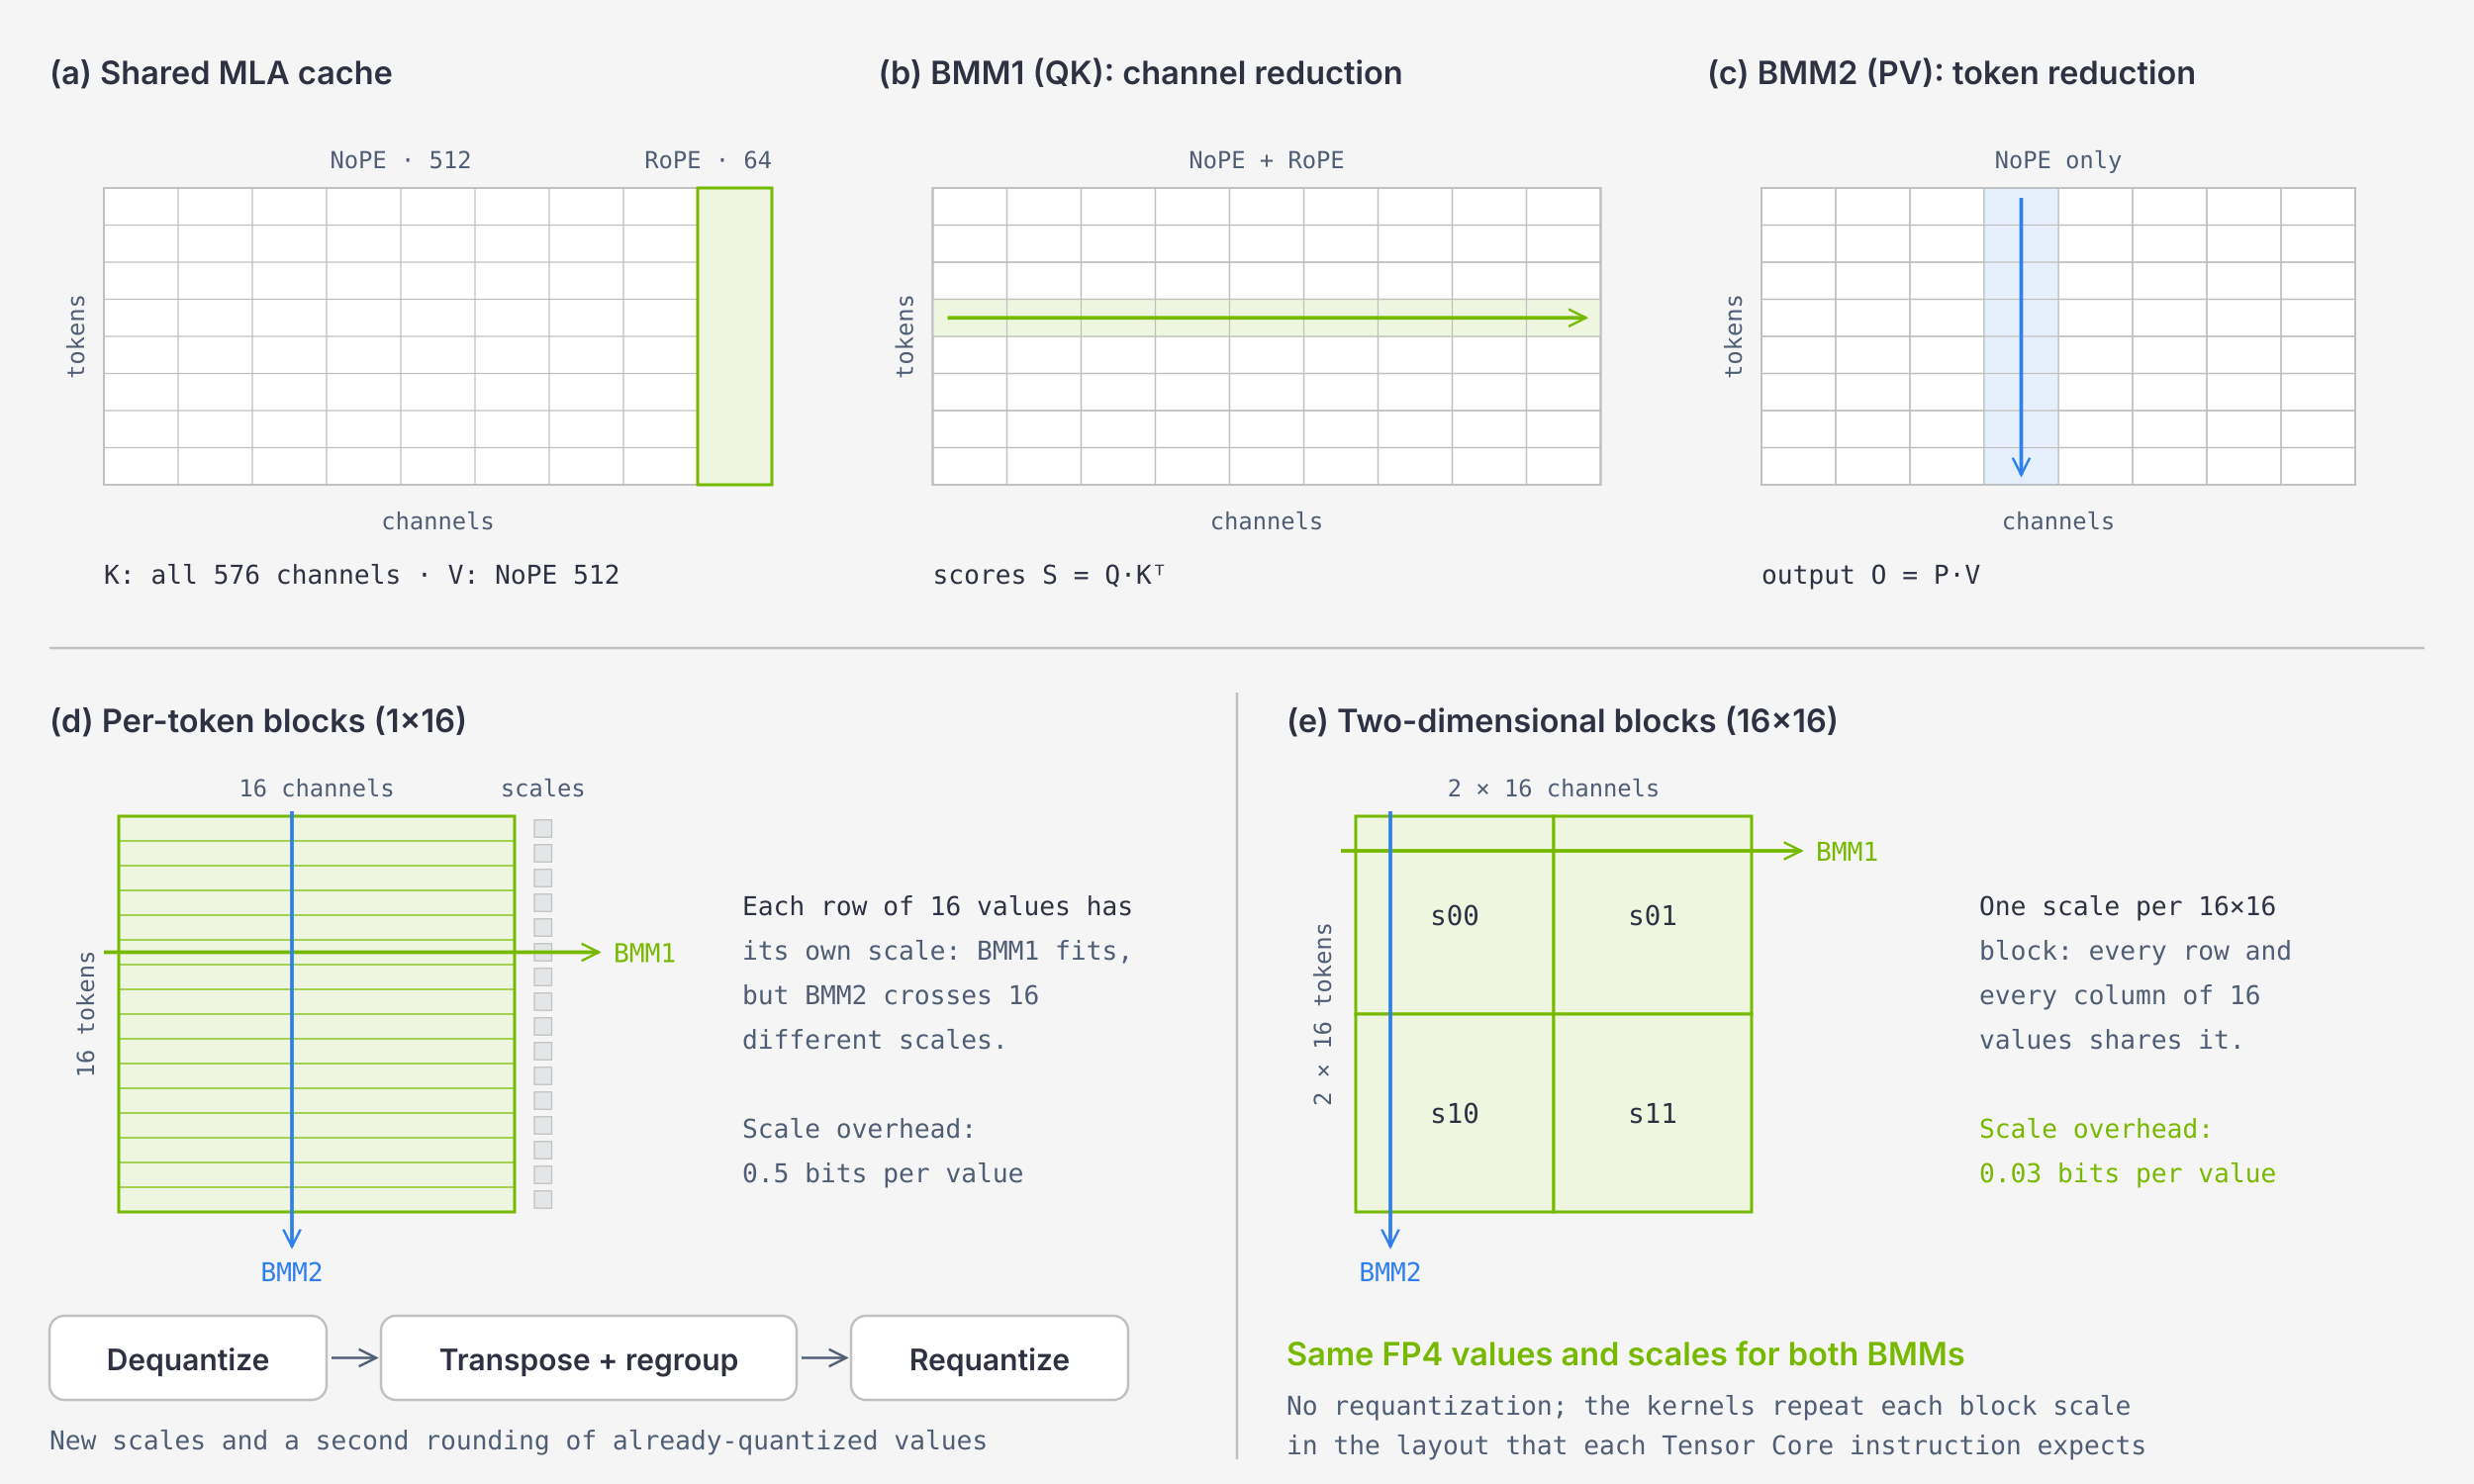
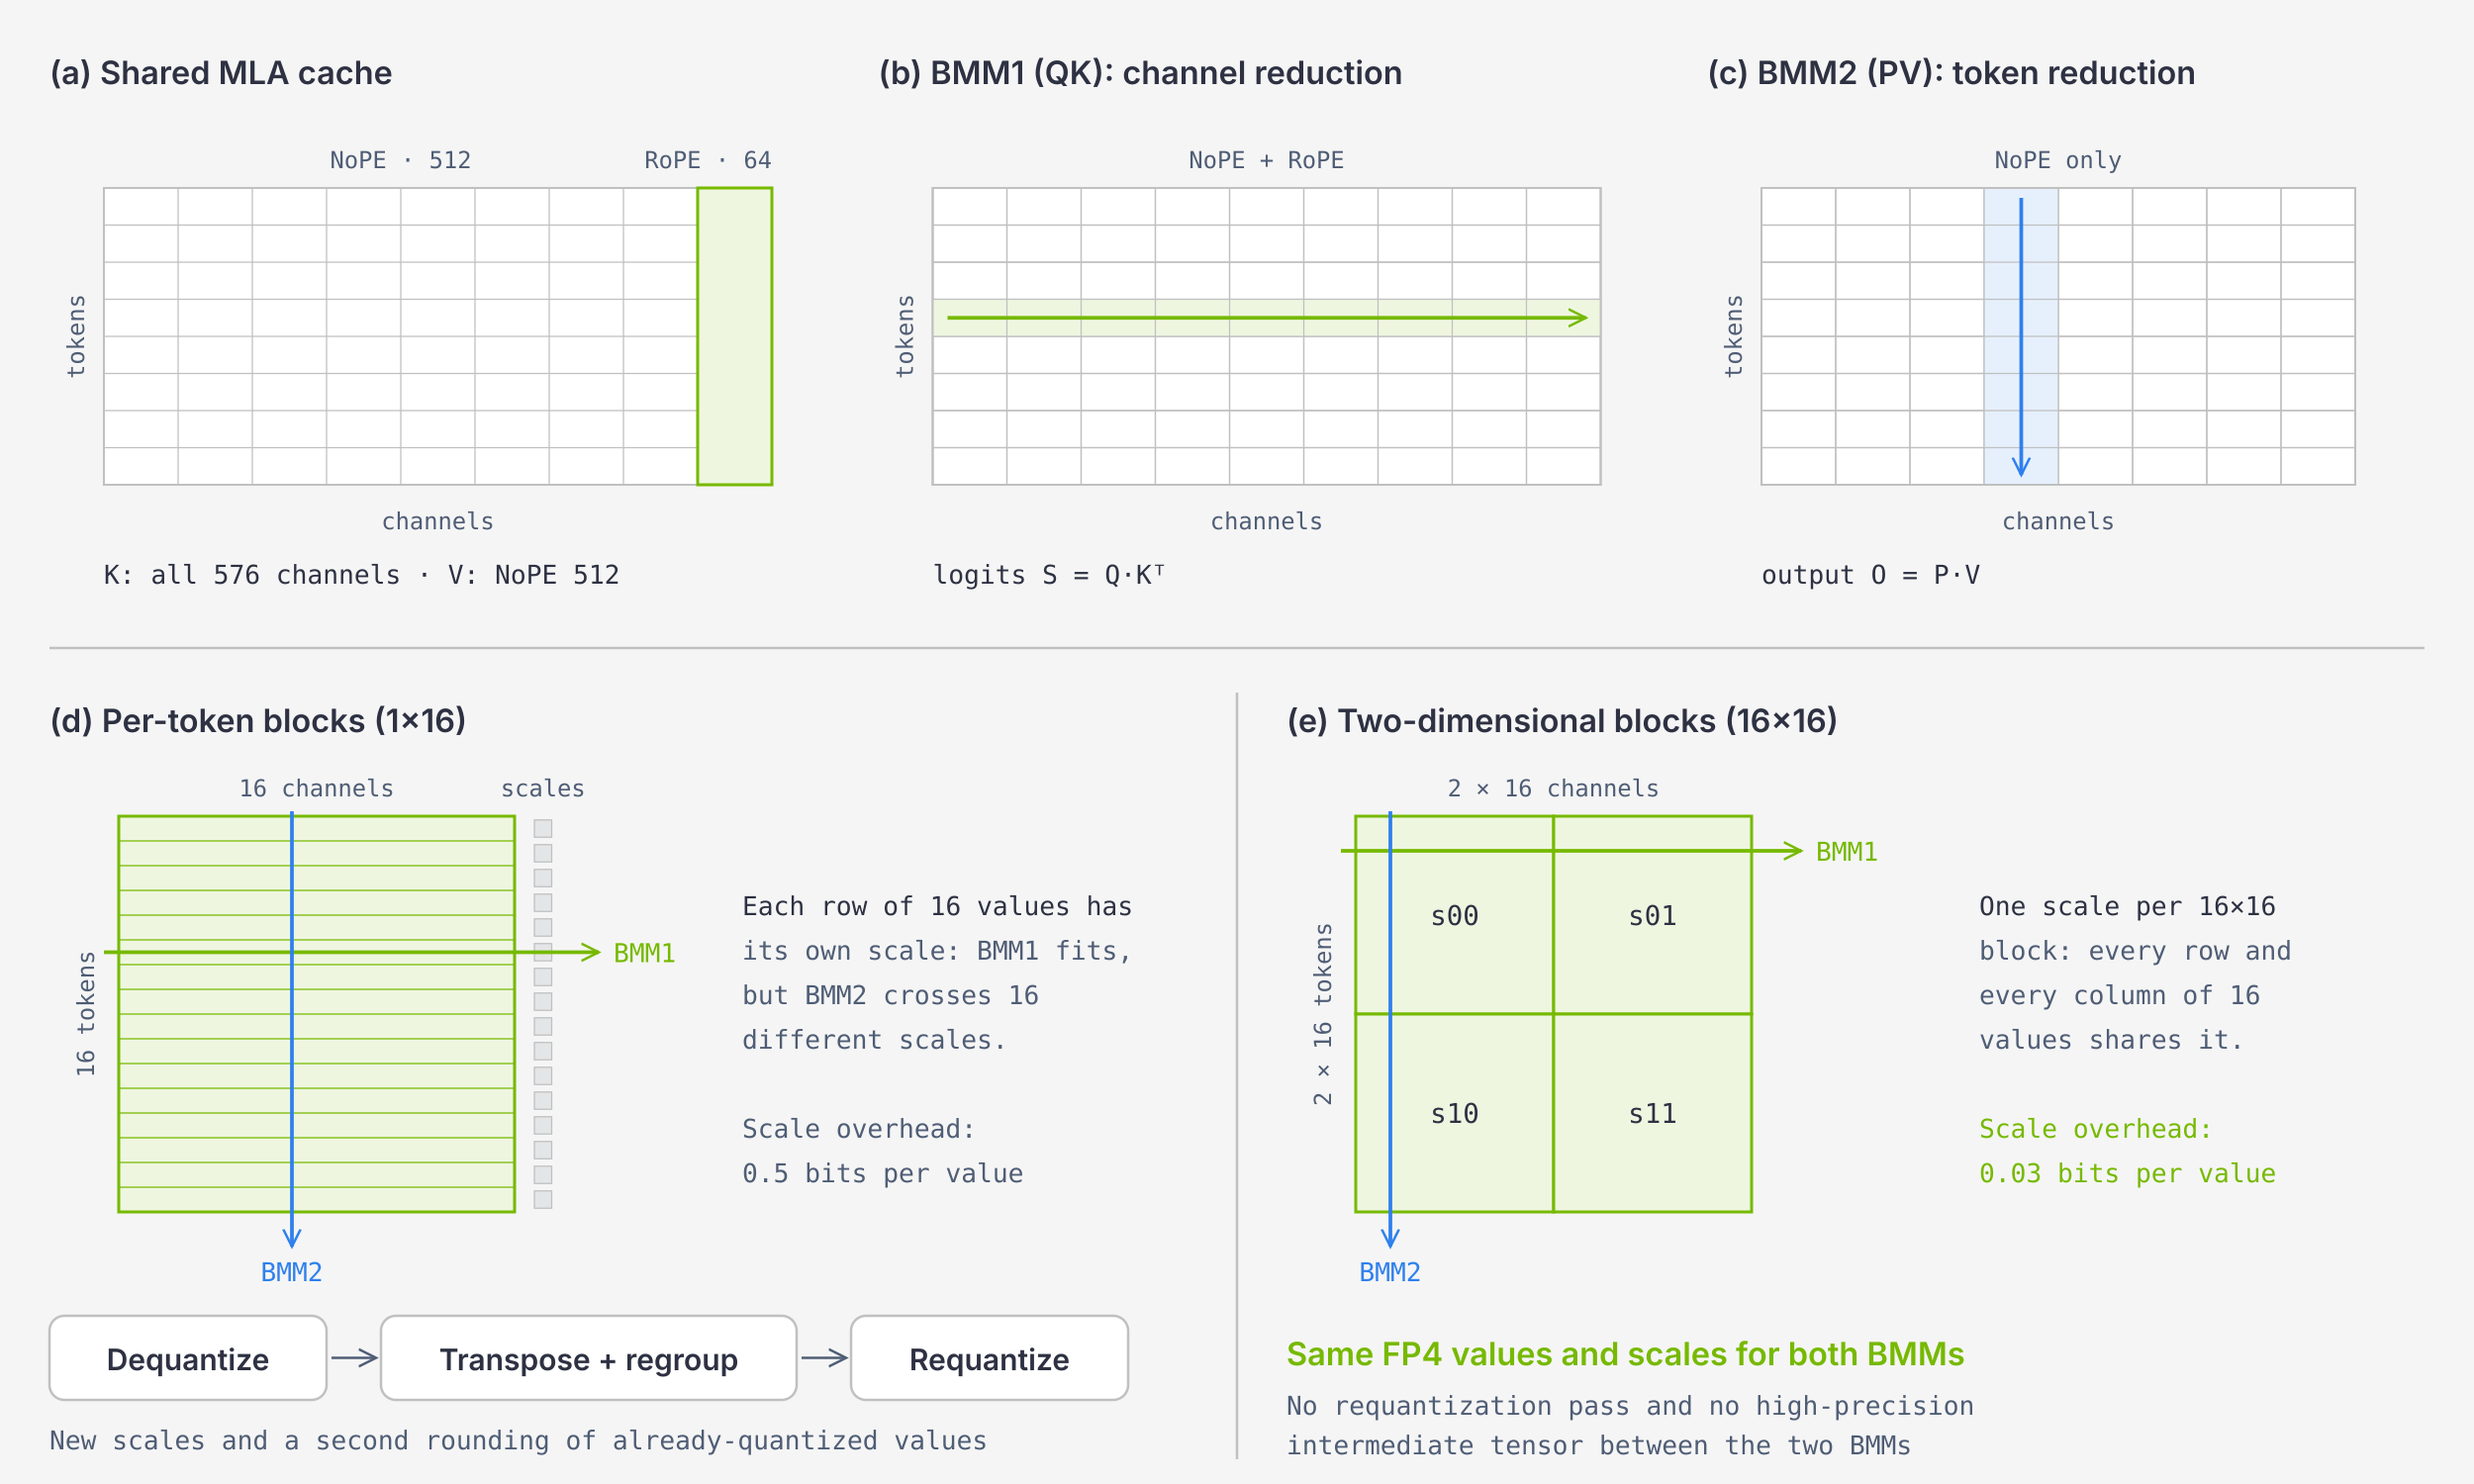
<svg xmlns="http://www.w3.org/2000/svg" viewBox="0 0 1000 600" width="1000" height="600">
  <defs>
    <marker id="ah" markerWidth="8" markerHeight="8" refX="7" refY="4" orient="auto" markerUnits="userSpaceOnUse">
      <path d="M0,0.5 L7,4 L0,7.5" fill="none" stroke="#4f5d75" stroke-width="1" />
    </marker>
    <marker id="ahg" markerWidth="8" markerHeight="8" refX="7" refY="4" orient="auto" markerUnits="userSpaceOnUse">
      <path d="M0,0.5 L7,4 L0,7.5" fill="none" stroke="#76B900" stroke-width="1" />
    </marker>
    <marker id="ahb" markerWidth="8" markerHeight="8" refX="7" refY="4" orient="auto" markerUnits="userSpaceOnUse">
      <path d="M0,0.5 L7,4 L0,7.5" fill="none" stroke="#2F80ED" stroke-width="1" />
    </marker>
    <marker id="ahi" markerWidth="8" markerHeight="8" refX="7" refY="4" orient="auto" markerUnits="userSpaceOnUse">
      <path d="M0,0.5 L7,4 L0,7.5" fill="none" stroke="#2d3142" stroke-width="1" />
    </marker>
  </defs>
  <rect width="1000" height="600" fill="#f5f5f5" />
  <text x="20" y="34" font-family="'Geist','Inter',system-ui,-apple-system,'Segoe UI',sans-serif" font-size="13" font-weight="600" fill="#2d3142" text-anchor="start">(a) Shared MLA cache</text>
  <rect x="42" y="76" width="270" height="120" fill="#ffffff" stroke="#bfc0c0" stroke-width="0.8" />
  <line x1="72" y1="76" x2="72" y2="196" stroke="#bfc0c0" stroke-width="0.5" />
  <line x1="102" y1="76" x2="102" y2="196" stroke="#bfc0c0" stroke-width="0.5" />
  <line x1="132" y1="76" x2="132" y2="196" stroke="#bfc0c0" stroke-width="0.5" />
  <line x1="162" y1="76" x2="162" y2="196" stroke="#bfc0c0" stroke-width="0.5" />
  <line x1="192" y1="76" x2="192" y2="196" stroke="#bfc0c0" stroke-width="0.5" />
  <line x1="222" y1="76" x2="222" y2="196" stroke="#bfc0c0" stroke-width="0.5" />
  <line x1="252" y1="76" x2="252" y2="196" stroke="#bfc0c0" stroke-width="0.5" />
  <line x1="282" y1="76" x2="282" y2="196" stroke="#bfc0c0" stroke-width="0.5" />
  <line x1="42" y1="91" x2="312" y2="91" stroke="#bfc0c0" stroke-width="0.5" />
  <line x1="42" y1="106" x2="312" y2="106" stroke="#bfc0c0" stroke-width="0.5" />
  <line x1="42" y1="121" x2="312" y2="121" stroke="#bfc0c0" stroke-width="0.5" />
  <line x1="42" y1="136" x2="312" y2="136" stroke="#bfc0c0" stroke-width="0.5" />
  <line x1="42" y1="151" x2="312" y2="151" stroke="#bfc0c0" stroke-width="0.5" />
  <line x1="42" y1="166" x2="312" y2="166" stroke="#bfc0c0" stroke-width="0.5" />
  <line x1="42" y1="181" x2="312" y2="181" stroke="#bfc0c0" stroke-width="0.5" />
  <text x="34" y="136" font-family="'Geist Mono','SFMono-Regular',Menlo,Consolas,monospace" font-size="9.5" font-weight="500" fill="#4f5d75" text-anchor="middle" transform="rotate(-90 34 136)">tokens</text>
  <text x="177" y="214" font-family="'Geist Mono','SFMono-Regular',Menlo,Consolas,monospace" font-size="9.5" font-weight="500" fill="#4f5d75" text-anchor="middle">channels</text>
  <rect x="282" y="76" width="30" height="120" fill="#eef6e0" stroke="#76B900" stroke-width="1.2" />
  <text x="162" y="68" font-family="'Geist Mono','SFMono-Regular',Menlo,Consolas,monospace" font-size="9.5" font-weight="500" fill="#4f5d75" text-anchor="middle">NoPE · 512</text>
  <text x="312" y="68" font-family="'Geist Mono','SFMono-Regular',Menlo,Consolas,monospace" font-size="9.5" font-weight="500" fill="#4f5d75" text-anchor="end">RoPE · 64</text>
  <text x="42" y="236" font-family="'Geist Mono','SFMono-Regular',Menlo,Consolas,monospace" font-size="10.5" font-weight="500" fill="#2d3142" text-anchor="start">K: all 576 channels · V: NoPE 512</text>
  <text x="355" y="34" font-family="'Geist','Inter',system-ui,-apple-system,'Segoe UI',sans-serif" font-size="13" font-weight="600" fill="#2d3142" text-anchor="start">(b) BMM1 (QK): channel reduction</text>
  <rect x="377" y="76" width="270" height="120" fill="#ffffff" stroke="#bfc0c0" stroke-width="0.8" />
  <line x1="407" y1="76" x2="407" y2="196" stroke="#bfc0c0" stroke-width="0.5" />
  <line x1="437" y1="76" x2="437" y2="196" stroke="#bfc0c0" stroke-width="0.5" />
  <line x1="467" y1="76" x2="467" y2="196" stroke="#bfc0c0" stroke-width="0.5" />
  <line x1="497" y1="76" x2="497" y2="196" stroke="#bfc0c0" stroke-width="0.5" />
  <line x1="527" y1="76" x2="527" y2="196" stroke="#bfc0c0" stroke-width="0.5" />
  <line x1="557" y1="76" x2="557" y2="196" stroke="#bfc0c0" stroke-width="0.5" />
  <line x1="587" y1="76" x2="587" y2="196" stroke="#bfc0c0" stroke-width="0.5" />
  <line x1="617" y1="76" x2="617" y2="196" stroke="#bfc0c0" stroke-width="0.5" />
  <line x1="377" y1="91" x2="647" y2="91" stroke="#bfc0c0" stroke-width="0.5" />
  <line x1="377" y1="106" x2="647" y2="106" stroke="#bfc0c0" stroke-width="0.5" />
  <line x1="377" y1="121" x2="647" y2="121" stroke="#bfc0c0" stroke-width="0.5" />
  <line x1="377" y1="136" x2="647" y2="136" stroke="#bfc0c0" stroke-width="0.5" />
  <line x1="377" y1="151" x2="647" y2="151" stroke="#bfc0c0" stroke-width="0.5" />
  <line x1="377" y1="166" x2="647" y2="166" stroke="#bfc0c0" stroke-width="0.5" />
  <line x1="377" y1="181" x2="647" y2="181" stroke="#bfc0c0" stroke-width="0.5" />
  <text x="369" y="136" font-family="'Geist Mono','SFMono-Regular',Menlo,Consolas,monospace" font-size="9.5" font-weight="500" fill="#4f5d75" text-anchor="middle" transform="rotate(-90 369 136)">tokens</text>
  <text x="512" y="214" font-family="'Geist Mono','SFMono-Regular',Menlo,Consolas,monospace" font-size="9.5" font-weight="500" fill="#4f5d75" text-anchor="middle">channels</text>
  <rect x="377" y="121" width="270" height="15" fill="#eef6e0" stroke="none" stroke-width="1" />
  <rect x="377" y="76" width="270" height="120" fill="none" stroke="#bfc0c0" stroke-width="0.8" />
  <line x1="407" y1="76" x2="407" y2="196" stroke="#bfc0c0" stroke-width="0.5" />
  <line x1="437" y1="76" x2="437" y2="196" stroke="#bfc0c0" stroke-width="0.5" />
  <line x1="467" y1="76" x2="467" y2="196" stroke="#bfc0c0" stroke-width="0.5" />
  <line x1="497" y1="76" x2="497" y2="196" stroke="#bfc0c0" stroke-width="0.5" />
  <line x1="527" y1="76" x2="527" y2="196" stroke="#bfc0c0" stroke-width="0.5" />
  <line x1="557" y1="76" x2="557" y2="196" stroke="#bfc0c0" stroke-width="0.5" />
  <line x1="587" y1="76" x2="587" y2="196" stroke="#bfc0c0" stroke-width="0.5" />
  <line x1="617" y1="76" x2="617" y2="196" stroke="#bfc0c0" stroke-width="0.5" />
  <line x1="377" y1="91" x2="647" y2="91" stroke="#bfc0c0" stroke-width="0.5" />
  <line x1="377" y1="106" x2="647" y2="106" stroke="#bfc0c0" stroke-width="0.5" />
  <line x1="377" y1="121" x2="647" y2="121" stroke="#bfc0c0" stroke-width="0.5" />
  <line x1="377" y1="136" x2="647" y2="136" stroke="#bfc0c0" stroke-width="0.5" />
  <line x1="377" y1="151" x2="647" y2="151" stroke="#bfc0c0" stroke-width="0.5" />
  <line x1="377" y1="166" x2="647" y2="166" stroke="#bfc0c0" stroke-width="0.5" />
  <line x1="377" y1="181" x2="647" y2="181" stroke="#bfc0c0" stroke-width="0.5" />
  <path d="M383,128.5 L641,128.5" fill="none" stroke="#76B900" stroke-width="1.5" marker-end="url(#ahg)" />
  <text x="512" y="68" font-family="'Geist Mono','SFMono-Regular',Menlo,Consolas,monospace" font-size="9.5" font-weight="500" fill="#4f5d75" text-anchor="middle">NoPE + RoPE</text>
-   <text x="377" y="236" font-family="'Geist Mono','SFMono-Regular',Menlo,Consolas,monospace" font-size="10.5" font-weight="500" fill="#2d3142" text-anchor="start">scores S = Q·Kᵀ</text>
+   <text x="377" y="236" font-family="'Geist Mono','SFMono-Regular',Menlo,Consolas,monospace" font-size="10.5" font-weight="500" fill="#2d3142" text-anchor="start">logits S = Q·Kᵀ</text>
  <text x="690" y="34" font-family="'Geist','Inter',system-ui,-apple-system,'Segoe UI',sans-serif" font-size="13" font-weight="600" fill="#2d3142" text-anchor="start">(c) BMM2 (PV): token reduction</text>
  <rect x="712" y="76" width="240" height="120" fill="#ffffff" stroke="#bfc0c0" stroke-width="0.8" />
  <line x1="742" y1="76" x2="742" y2="196" stroke="#bfc0c0" stroke-width="0.5" />
  <line x1="772" y1="76" x2="772" y2="196" stroke="#bfc0c0" stroke-width="0.5" />
  <line x1="802" y1="76" x2="802" y2="196" stroke="#bfc0c0" stroke-width="0.5" />
  <line x1="832" y1="76" x2="832" y2="196" stroke="#bfc0c0" stroke-width="0.5" />
  <line x1="862" y1="76" x2="862" y2="196" stroke="#bfc0c0" stroke-width="0.5" />
  <line x1="892" y1="76" x2="892" y2="196" stroke="#bfc0c0" stroke-width="0.5" />
  <line x1="922" y1="76" x2="922" y2="196" stroke="#bfc0c0" stroke-width="0.5" />
  <line x1="712" y1="91" x2="952" y2="91" stroke="#bfc0c0" stroke-width="0.5" />
  <line x1="712" y1="106" x2="952" y2="106" stroke="#bfc0c0" stroke-width="0.5" />
  <line x1="712" y1="121" x2="952" y2="121" stroke="#bfc0c0" stroke-width="0.5" />
  <line x1="712" y1="136" x2="952" y2="136" stroke="#bfc0c0" stroke-width="0.5" />
  <line x1="712" y1="151" x2="952" y2="151" stroke="#bfc0c0" stroke-width="0.5" />
  <line x1="712" y1="166" x2="952" y2="166" stroke="#bfc0c0" stroke-width="0.5" />
  <line x1="712" y1="181" x2="952" y2="181" stroke="#bfc0c0" stroke-width="0.5" />
  <text x="704" y="136" font-family="'Geist Mono','SFMono-Regular',Menlo,Consolas,monospace" font-size="9.5" font-weight="500" fill="#4f5d75" text-anchor="middle" transform="rotate(-90 704 136)">tokens</text>
  <text x="832" y="214" font-family="'Geist Mono','SFMono-Regular',Menlo,Consolas,monospace" font-size="9.5" font-weight="500" fill="#4f5d75" text-anchor="middle">channels</text>
  <rect x="802" y="76" width="30" height="120" fill="#e6f0fd" stroke="none" stroke-width="1" />
  <rect x="712" y="76" width="240" height="120" fill="none" stroke="#bfc0c0" stroke-width="0.8" />
  <line x1="742" y1="76" x2="742" y2="196" stroke="#bfc0c0" stroke-width="0.5" />
  <line x1="772" y1="76" x2="772" y2="196" stroke="#bfc0c0" stroke-width="0.5" />
  <line x1="802" y1="76" x2="802" y2="196" stroke="#bfc0c0" stroke-width="0.5" />
  <line x1="832" y1="76" x2="832" y2="196" stroke="#bfc0c0" stroke-width="0.5" />
  <line x1="862" y1="76" x2="862" y2="196" stroke="#bfc0c0" stroke-width="0.5" />
  <line x1="892" y1="76" x2="892" y2="196" stroke="#bfc0c0" stroke-width="0.5" />
  <line x1="922" y1="76" x2="922" y2="196" stroke="#bfc0c0" stroke-width="0.5" />
  <line x1="712" y1="91" x2="952" y2="91" stroke="#bfc0c0" stroke-width="0.5" />
  <line x1="712" y1="106" x2="952" y2="106" stroke="#bfc0c0" stroke-width="0.5" />
  <line x1="712" y1="121" x2="952" y2="121" stroke="#bfc0c0" stroke-width="0.5" />
  <line x1="712" y1="136" x2="952" y2="136" stroke="#bfc0c0" stroke-width="0.5" />
  <line x1="712" y1="151" x2="952" y2="151" stroke="#bfc0c0" stroke-width="0.5" />
  <line x1="712" y1="166" x2="952" y2="166" stroke="#bfc0c0" stroke-width="0.5" />
  <line x1="712" y1="181" x2="952" y2="181" stroke="#bfc0c0" stroke-width="0.5" />
  <path d="M817,80 L817,192" fill="none" stroke="#2F80ED" stroke-width="1.5" marker-end="url(#ahb)" />
  <text x="832" y="68" font-family="'Geist Mono','SFMono-Regular',Menlo,Consolas,monospace" font-size="9.5" font-weight="500" fill="#4f5d75" text-anchor="middle">NoPE only</text>
  <text x="712" y="236" font-family="'Geist Mono','SFMono-Regular',Menlo,Consolas,monospace" font-size="10.5" font-weight="500" fill="#2d3142" text-anchor="start">output O = P·V</text>
  <line x1="20" y1="262" x2="980" y2="262" stroke="#bfc0c0" stroke-width="1" />
  <text x="20" y="296" font-family="'Geist','Inter',system-ui,-apple-system,'Segoe UI',sans-serif" font-size="13" font-weight="600" fill="#2d3142" text-anchor="start">(d) Per-token blocks (1×16)</text>
  <rect x="48" y="330" width="160" height="160" fill="#eef6e0" stroke="#76B900" stroke-width="1.2" />
  <line x1="48" y1="340" x2="208" y2="340" stroke="#76B900" stroke-width="0.5" />
  <line x1="48" y1="350" x2="208" y2="350" stroke="#76B900" stroke-width="0.5" />
  <line x1="48" y1="360" x2="208" y2="360" stroke="#76B900" stroke-width="0.5" />
  <line x1="48" y1="370" x2="208" y2="370" stroke="#76B900" stroke-width="0.5" />
  <line x1="48" y1="380" x2="208" y2="380" stroke="#76B900" stroke-width="0.5" />
  <line x1="48" y1="390" x2="208" y2="390" stroke="#76B900" stroke-width="0.5" />
  <line x1="48" y1="400" x2="208" y2="400" stroke="#76B900" stroke-width="0.5" />
  <line x1="48" y1="410" x2="208" y2="410" stroke="#76B900" stroke-width="0.5" />
  <line x1="48" y1="420" x2="208" y2="420" stroke="#76B900" stroke-width="0.5" />
  <line x1="48" y1="430" x2="208" y2="430" stroke="#76B900" stroke-width="0.5" />
  <line x1="48" y1="440" x2="208" y2="440" stroke="#76B900" stroke-width="0.5" />
  <line x1="48" y1="450" x2="208" y2="450" stroke="#76B900" stroke-width="0.5" />
  <line x1="48" y1="460" x2="208" y2="460" stroke="#76B900" stroke-width="0.5" />
  <line x1="48" y1="470" x2="208" y2="470" stroke="#76B900" stroke-width="0.5" />
  <line x1="48" y1="480" x2="208" y2="480" stroke="#76B900" stroke-width="0.5" />
  <rect x="216" y="331.5" width="7" height="7" fill="#e4e5e7" stroke="#bfc0c0" stroke-width="0.5" />
  <rect x="216" y="341.5" width="7" height="7" fill="#e4e5e7" stroke="#bfc0c0" stroke-width="0.5" />
  <rect x="216" y="351.5" width="7" height="7" fill="#e4e5e7" stroke="#bfc0c0" stroke-width="0.5" />
  <rect x="216" y="361.5" width="7" height="7" fill="#e4e5e7" stroke="#bfc0c0" stroke-width="0.5" />
  <rect x="216" y="371.5" width="7" height="7" fill="#e4e5e7" stroke="#bfc0c0" stroke-width="0.5" />
  <rect x="216" y="381.5" width="7" height="7" fill="#e4e5e7" stroke="#bfc0c0" stroke-width="0.5" />
  <rect x="216" y="391.5" width="7" height="7" fill="#e4e5e7" stroke="#bfc0c0" stroke-width="0.5" />
  <rect x="216" y="401.5" width="7" height="7" fill="#e4e5e7" stroke="#bfc0c0" stroke-width="0.5" />
  <rect x="216" y="411.5" width="7" height="7" fill="#e4e5e7" stroke="#bfc0c0" stroke-width="0.5" />
  <rect x="216" y="421.5" width="7" height="7" fill="#e4e5e7" stroke="#bfc0c0" stroke-width="0.5" />
  <rect x="216" y="431.5" width="7" height="7" fill="#e4e5e7" stroke="#bfc0c0" stroke-width="0.5" />
  <rect x="216" y="441.5" width="7" height="7" fill="#e4e5e7" stroke="#bfc0c0" stroke-width="0.5" />
  <rect x="216" y="451.5" width="7" height="7" fill="#e4e5e7" stroke="#bfc0c0" stroke-width="0.5" />
  <rect x="216" y="461.5" width="7" height="7" fill="#e4e5e7" stroke="#bfc0c0" stroke-width="0.5" />
  <rect x="216" y="471.5" width="7" height="7" fill="#e4e5e7" stroke="#bfc0c0" stroke-width="0.5" />
  <rect x="216" y="481.5" width="7" height="7" fill="#e4e5e7" stroke="#bfc0c0" stroke-width="0.5" />
  <text x="219.5" y="322" font-family="'Geist Mono','SFMono-Regular',Menlo,Consolas,monospace" font-size="9.5" font-weight="500" fill="#4f5d75" text-anchor="middle">scales</text>
  <text x="128" y="322" font-family="'Geist Mono','SFMono-Regular',Menlo,Consolas,monospace" font-size="9.5" font-weight="500" fill="#4f5d75" text-anchor="middle">16 channels</text>
  <text x="38" y="410" font-family="'Geist Mono','SFMono-Regular',Menlo,Consolas,monospace" font-size="9.5" font-weight="500" fill="#4f5d75" text-anchor="middle" transform="rotate(-90 38 410)">16 tokens</text>
  <path d="M42,385 L242,385" fill="none" stroke="#76B900" stroke-width="1.5" marker-end="url(#ahg)" />
  <text x="248" y="389" font-family="'Geist Mono','SFMono-Regular',Menlo,Consolas,monospace" font-size="10.5" font-weight="500" fill="#76B900" text-anchor="start">BMM1</text>
  <path d="M118,328 L118,504" fill="none" stroke="#2F80ED" stroke-width="1.5" marker-end="url(#ahb)" />
  <text x="118" y="518" font-family="'Geist Mono','SFMono-Regular',Menlo,Consolas,monospace" font-size="10.5" font-weight="500" fill="#2F80ED" text-anchor="middle">BMM2</text>
  <text x="300" y="370" font-family="'Geist Mono','SFMono-Regular',Menlo,Consolas,monospace" font-size="10.5" font-weight="500" fill="#2d3142" text-anchor="start">Each row of 16 values has</text>
  <text x="300" y="388" font-family="'Geist Mono','SFMono-Regular',Menlo,Consolas,monospace" font-size="10.5" font-weight="500" fill="#4f5d75" text-anchor="start">its own scale: BMM1 fits,</text>
  <text x="300" y="406" font-family="'Geist Mono','SFMono-Regular',Menlo,Consolas,monospace" font-size="10.5" font-weight="500" fill="#4f5d75" text-anchor="start">but BMM2 crosses 16</text>
  <text x="300" y="424" font-family="'Geist Mono','SFMono-Regular',Menlo,Consolas,monospace" font-size="10.5" font-weight="500" fill="#4f5d75" text-anchor="start">different scales.</text>
  <text x="300" y="460" font-family="'Geist Mono','SFMono-Regular',Menlo,Consolas,monospace" font-size="10.5" font-weight="500" fill="#4f5d75" text-anchor="start">Scale overhead:</text>
  <text x="300" y="478" font-family="'Geist Mono','SFMono-Regular',Menlo,Consolas,monospace" font-size="10.5" font-weight="500" fill="#4f5d75" text-anchor="start">0.5 bits per value</text>
  <rect x="20" y="532" width="112" height="34" rx="6" fill="#ffffff" stroke="#bfc0c0" stroke-width="1" />
  <text x="76" y="554" font-family="'Geist','Inter',system-ui,-apple-system,'Segoe UI',sans-serif" font-size="12" font-weight="600" fill="#2d3142" text-anchor="middle">Dequantize</text>
  <path d="M134,549 L152,549" fill="none" stroke="#4f5d75" stroke-width="1" marker-end="url(#ah)" />
  <rect x="154" y="532" width="168" height="34" rx="6" fill="#ffffff" stroke="#bfc0c0" stroke-width="1" />
  <text x="238" y="554" font-family="'Geist','Inter',system-ui,-apple-system,'Segoe UI',sans-serif" font-size="12" font-weight="600" fill="#2d3142" text-anchor="middle">Transpose + regroup</text>
  <path d="M324,549 L342,549" fill="none" stroke="#4f5d75" stroke-width="1" marker-end="url(#ah)" />
  <rect x="344" y="532" width="112" height="34" rx="6" fill="#ffffff" stroke="#bfc0c0" stroke-width="1" />
  <text x="400" y="554" font-family="'Geist','Inter',system-ui,-apple-system,'Segoe UI',sans-serif" font-size="12" font-weight="600" fill="#2d3142" text-anchor="middle">Requantize</text>
  <text x="20" y="586" font-family="'Geist Mono','SFMono-Regular',Menlo,Consolas,monospace" font-size="10.5" font-weight="500" fill="#4f5d75" text-anchor="start">New scales and a second rounding of already-quantized values</text>
  <line x1="500" y1="280" x2="500" y2="590" stroke="#bfc0c0" stroke-width="1" />
  <text x="520" y="296" font-family="'Geist','Inter',system-ui,-apple-system,'Segoe UI',sans-serif" font-size="13" font-weight="600" fill="#2d3142" text-anchor="start">(e) Two-dimensional blocks (16×16)</text>
  <rect x="548" y="330" width="80" height="80" fill="#eef6e0" stroke="#76B900" stroke-width="1.2" />
  <text x="588" y="374" font-family="'Geist Mono','SFMono-Regular',Menlo,Consolas,monospace" font-size="11" font-weight="500" fill="#2d3142" text-anchor="middle">s00</text>
  <rect x="628" y="330" width="80" height="80" fill="#eef6e0" stroke="#76B900" stroke-width="1.2" />
  <text x="668" y="374" font-family="'Geist Mono','SFMono-Regular',Menlo,Consolas,monospace" font-size="11" font-weight="500" fill="#2d3142" text-anchor="middle">s01</text>
  <rect x="548" y="410" width="80" height="80" fill="#eef6e0" stroke="#76B900" stroke-width="1.2" />
  <text x="588" y="454" font-family="'Geist Mono','SFMono-Regular',Menlo,Consolas,monospace" font-size="11" font-weight="500" fill="#2d3142" text-anchor="middle">s10</text>
  <rect x="628" y="410" width="80" height="80" fill="#eef6e0" stroke="#76B900" stroke-width="1.2" />
  <text x="668" y="454" font-family="'Geist Mono','SFMono-Regular',Menlo,Consolas,monospace" font-size="11" font-weight="500" fill="#2d3142" text-anchor="middle">s11</text>
  <text x="628" y="322" font-family="'Geist Mono','SFMono-Regular',Menlo,Consolas,monospace" font-size="9.5" font-weight="500" fill="#4f5d75" text-anchor="middle">2 × 16 channels</text>
  <text x="538" y="410" font-family="'Geist Mono','SFMono-Regular',Menlo,Consolas,monospace" font-size="9.5" font-weight="500" fill="#4f5d75" text-anchor="middle" transform="rotate(-90 538 410)">2 × 16 tokens</text>
  <path d="M542,344 L728,344" fill="none" stroke="#76B900" stroke-width="1.5" marker-end="url(#ahg)" />
  <text x="734" y="348" font-family="'Geist Mono','SFMono-Regular',Menlo,Consolas,monospace" font-size="10.5" font-weight="500" fill="#76B900" text-anchor="start">BMM1</text>
  <path d="M562,328 L562,504" fill="none" stroke="#2F80ED" stroke-width="1.5" marker-end="url(#ahb)" />
  <text x="562" y="518" font-family="'Geist Mono','SFMono-Regular',Menlo,Consolas,monospace" font-size="10.5" font-weight="500" fill="#2F80ED" text-anchor="middle">BMM2</text>
  <text x="800" y="370" font-family="'Geist Mono','SFMono-Regular',Menlo,Consolas,monospace" font-size="10.5" font-weight="500" fill="#2d3142" text-anchor="start">One scale per 16×16</text>
  <text x="800" y="388" font-family="'Geist Mono','SFMono-Regular',Menlo,Consolas,monospace" font-size="10.5" font-weight="500" fill="#4f5d75" text-anchor="start">block: every row and</text>
  <text x="800" y="406" font-family="'Geist Mono','SFMono-Regular',Menlo,Consolas,monospace" font-size="10.5" font-weight="500" fill="#4f5d75" text-anchor="start">every column of 16</text>
  <text x="800" y="424" font-family="'Geist Mono','SFMono-Regular',Menlo,Consolas,monospace" font-size="10.5" font-weight="500" fill="#4f5d75" text-anchor="start">values shares it.</text>
  <text x="800" y="460" font-family="'Geist Mono','SFMono-Regular',Menlo,Consolas,monospace" font-size="10.5" font-weight="500" fill="#76B900" text-anchor="start">Scale overhead:</text>
  <text x="800" y="478" font-family="'Geist Mono','SFMono-Regular',Menlo,Consolas,monospace" font-size="10.5" font-weight="500" fill="#76B900" text-anchor="start">0.03 bits per value</text>
  <text x="520" y="552" font-family="'Geist','Inter',system-ui,-apple-system,'Segoe UI',sans-serif" font-size="13" font-weight="600" fill="#76B900" text-anchor="start">Same FP4 values and scales for both BMMs</text>
-   <text x="520" y="572" font-family="'Geist Mono','SFMono-Regular',Menlo,Consolas,monospace" font-size="10.5" font-weight="500" fill="#4f5d75" text-anchor="start">No requantization; the kernels repeat each block scale</text>
-   <text x="520" y="588" font-family="'Geist Mono','SFMono-Regular',Menlo,Consolas,monospace" font-size="10.5" font-weight="500" fill="#4f5d75" text-anchor="start">in the layout that each Tensor Core instruction expects</text>
+   <text x="520" y="572" font-family="'Geist Mono','SFMono-Regular',Menlo,Consolas,monospace" font-size="10.5" font-weight="500" fill="#4f5d75" text-anchor="start">No requantization pass and no high-precision</text>
+   <text x="520" y="588" font-family="'Geist Mono','SFMono-Regular',Menlo,Consolas,monospace" font-size="10.5" font-weight="500" fill="#4f5d75" text-anchor="start">intermediate tensor between the two BMMs</text>
</svg>
